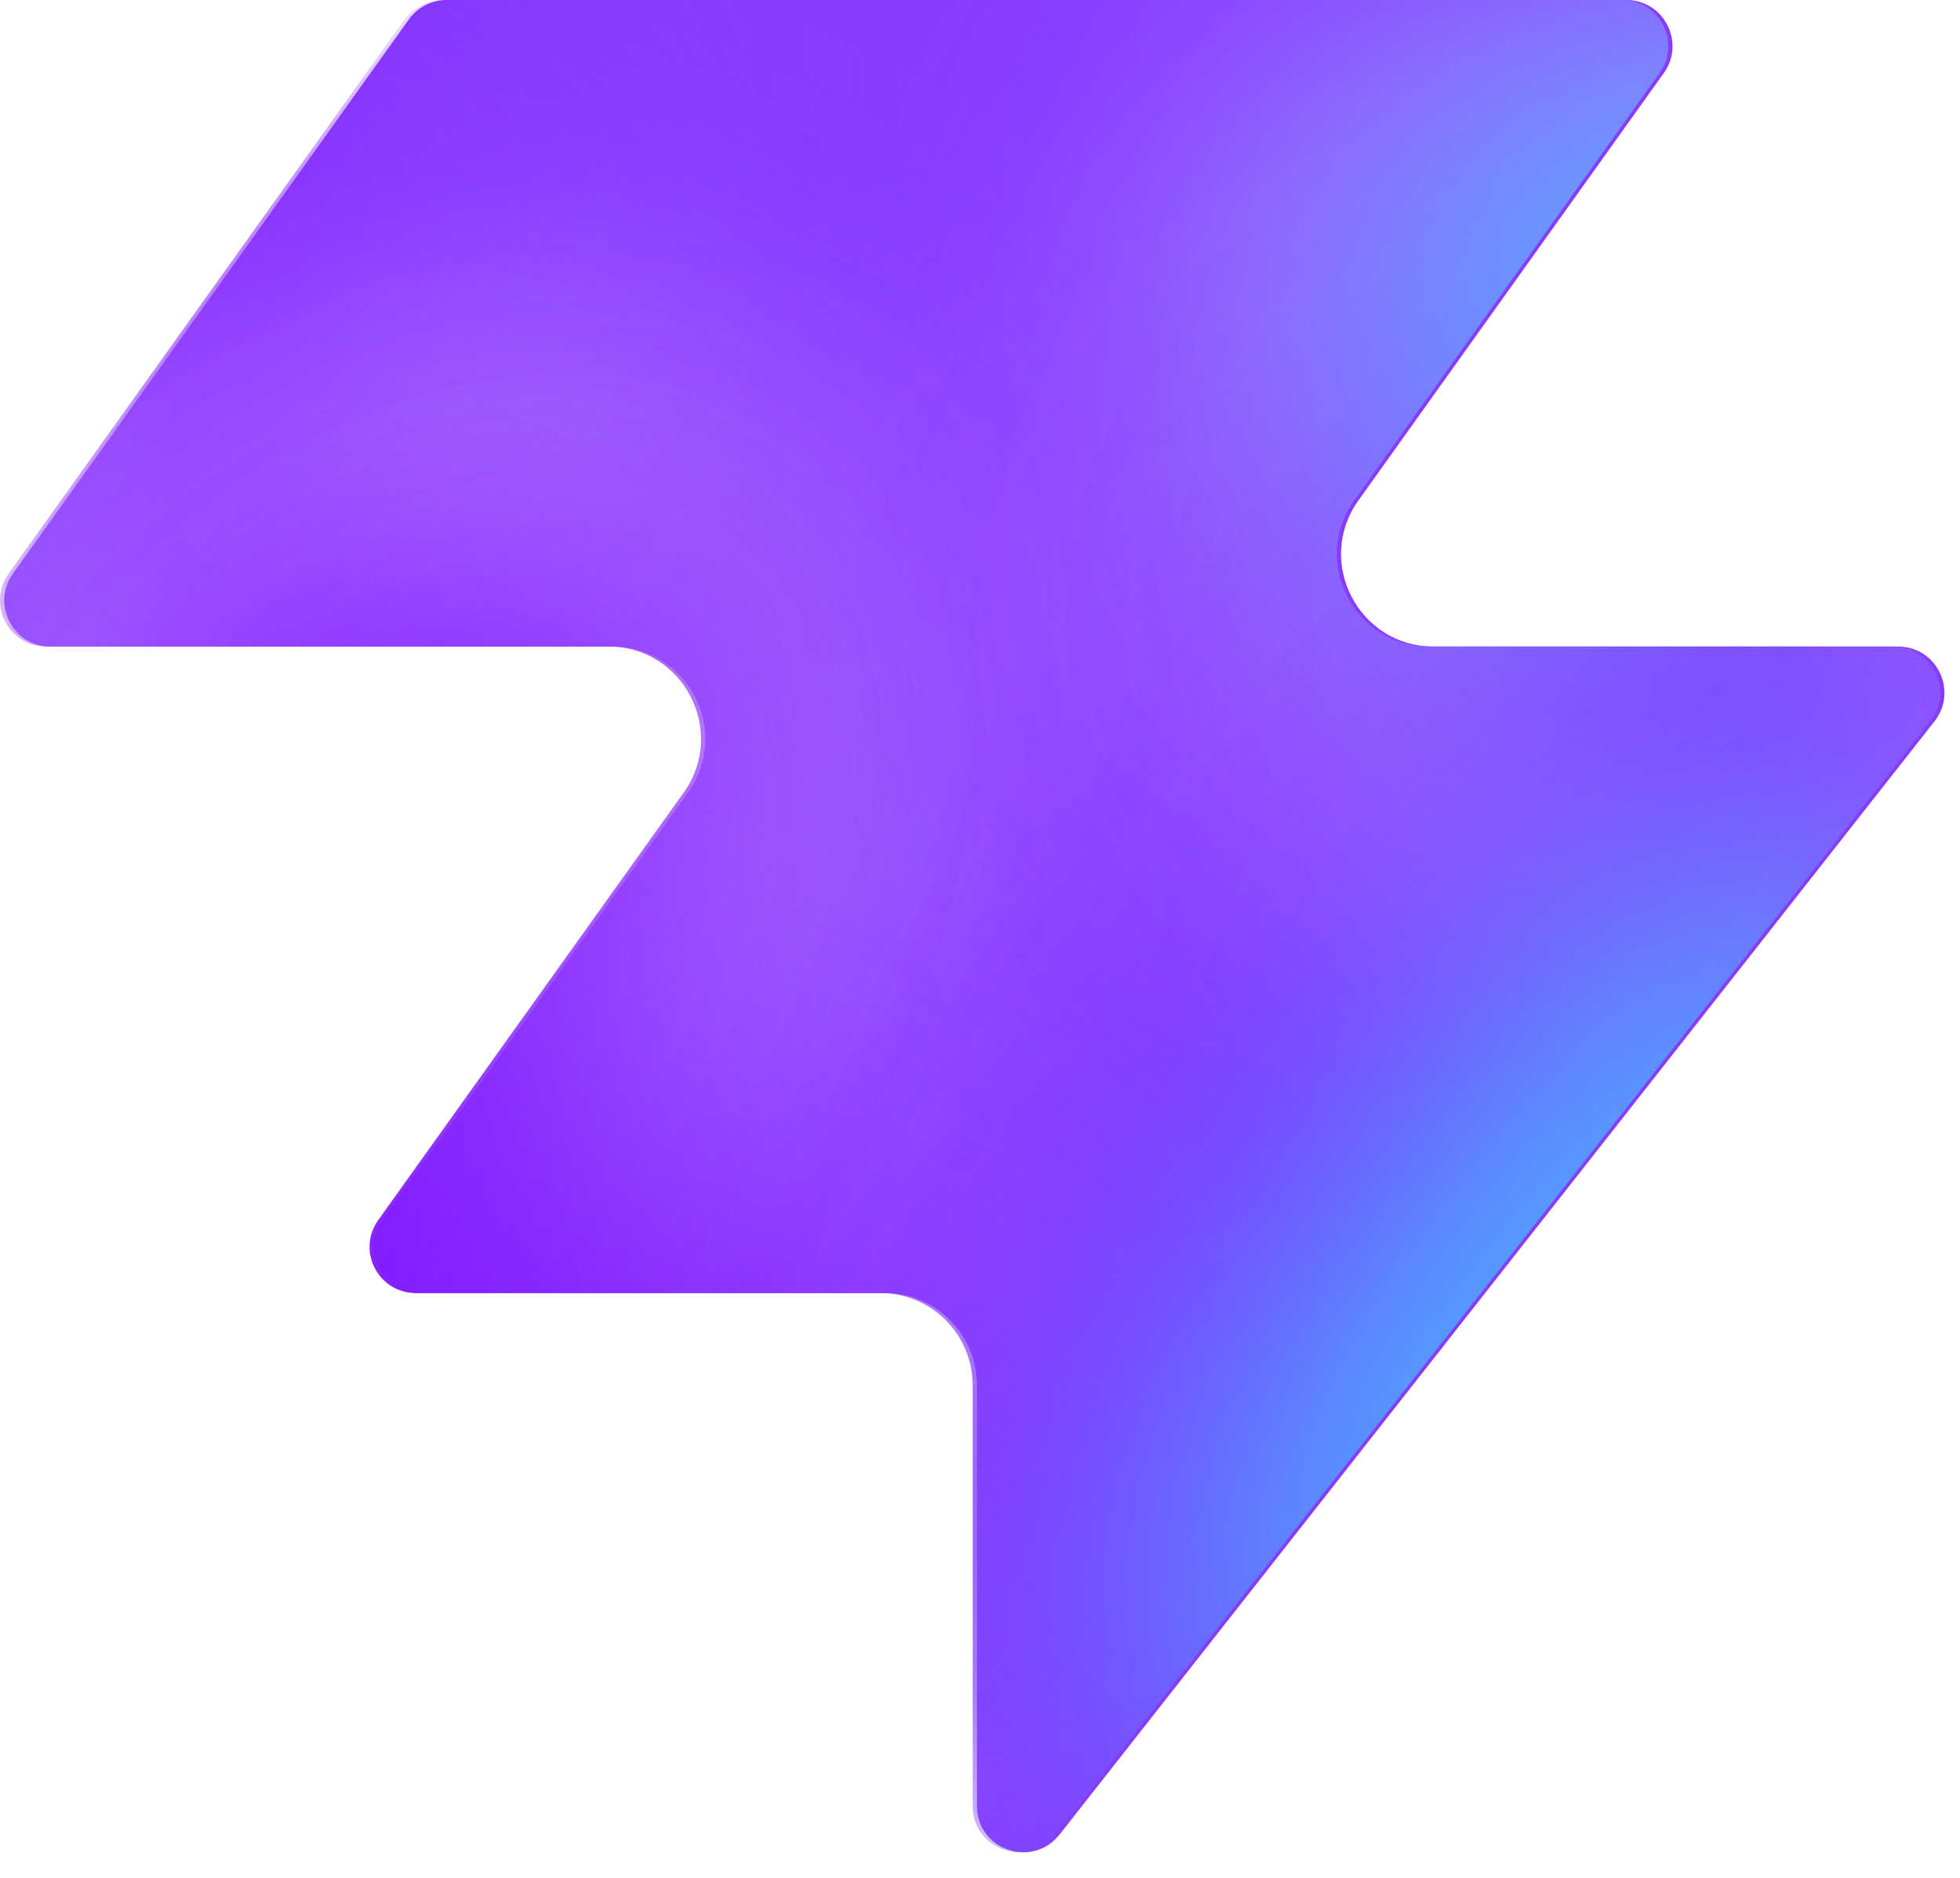
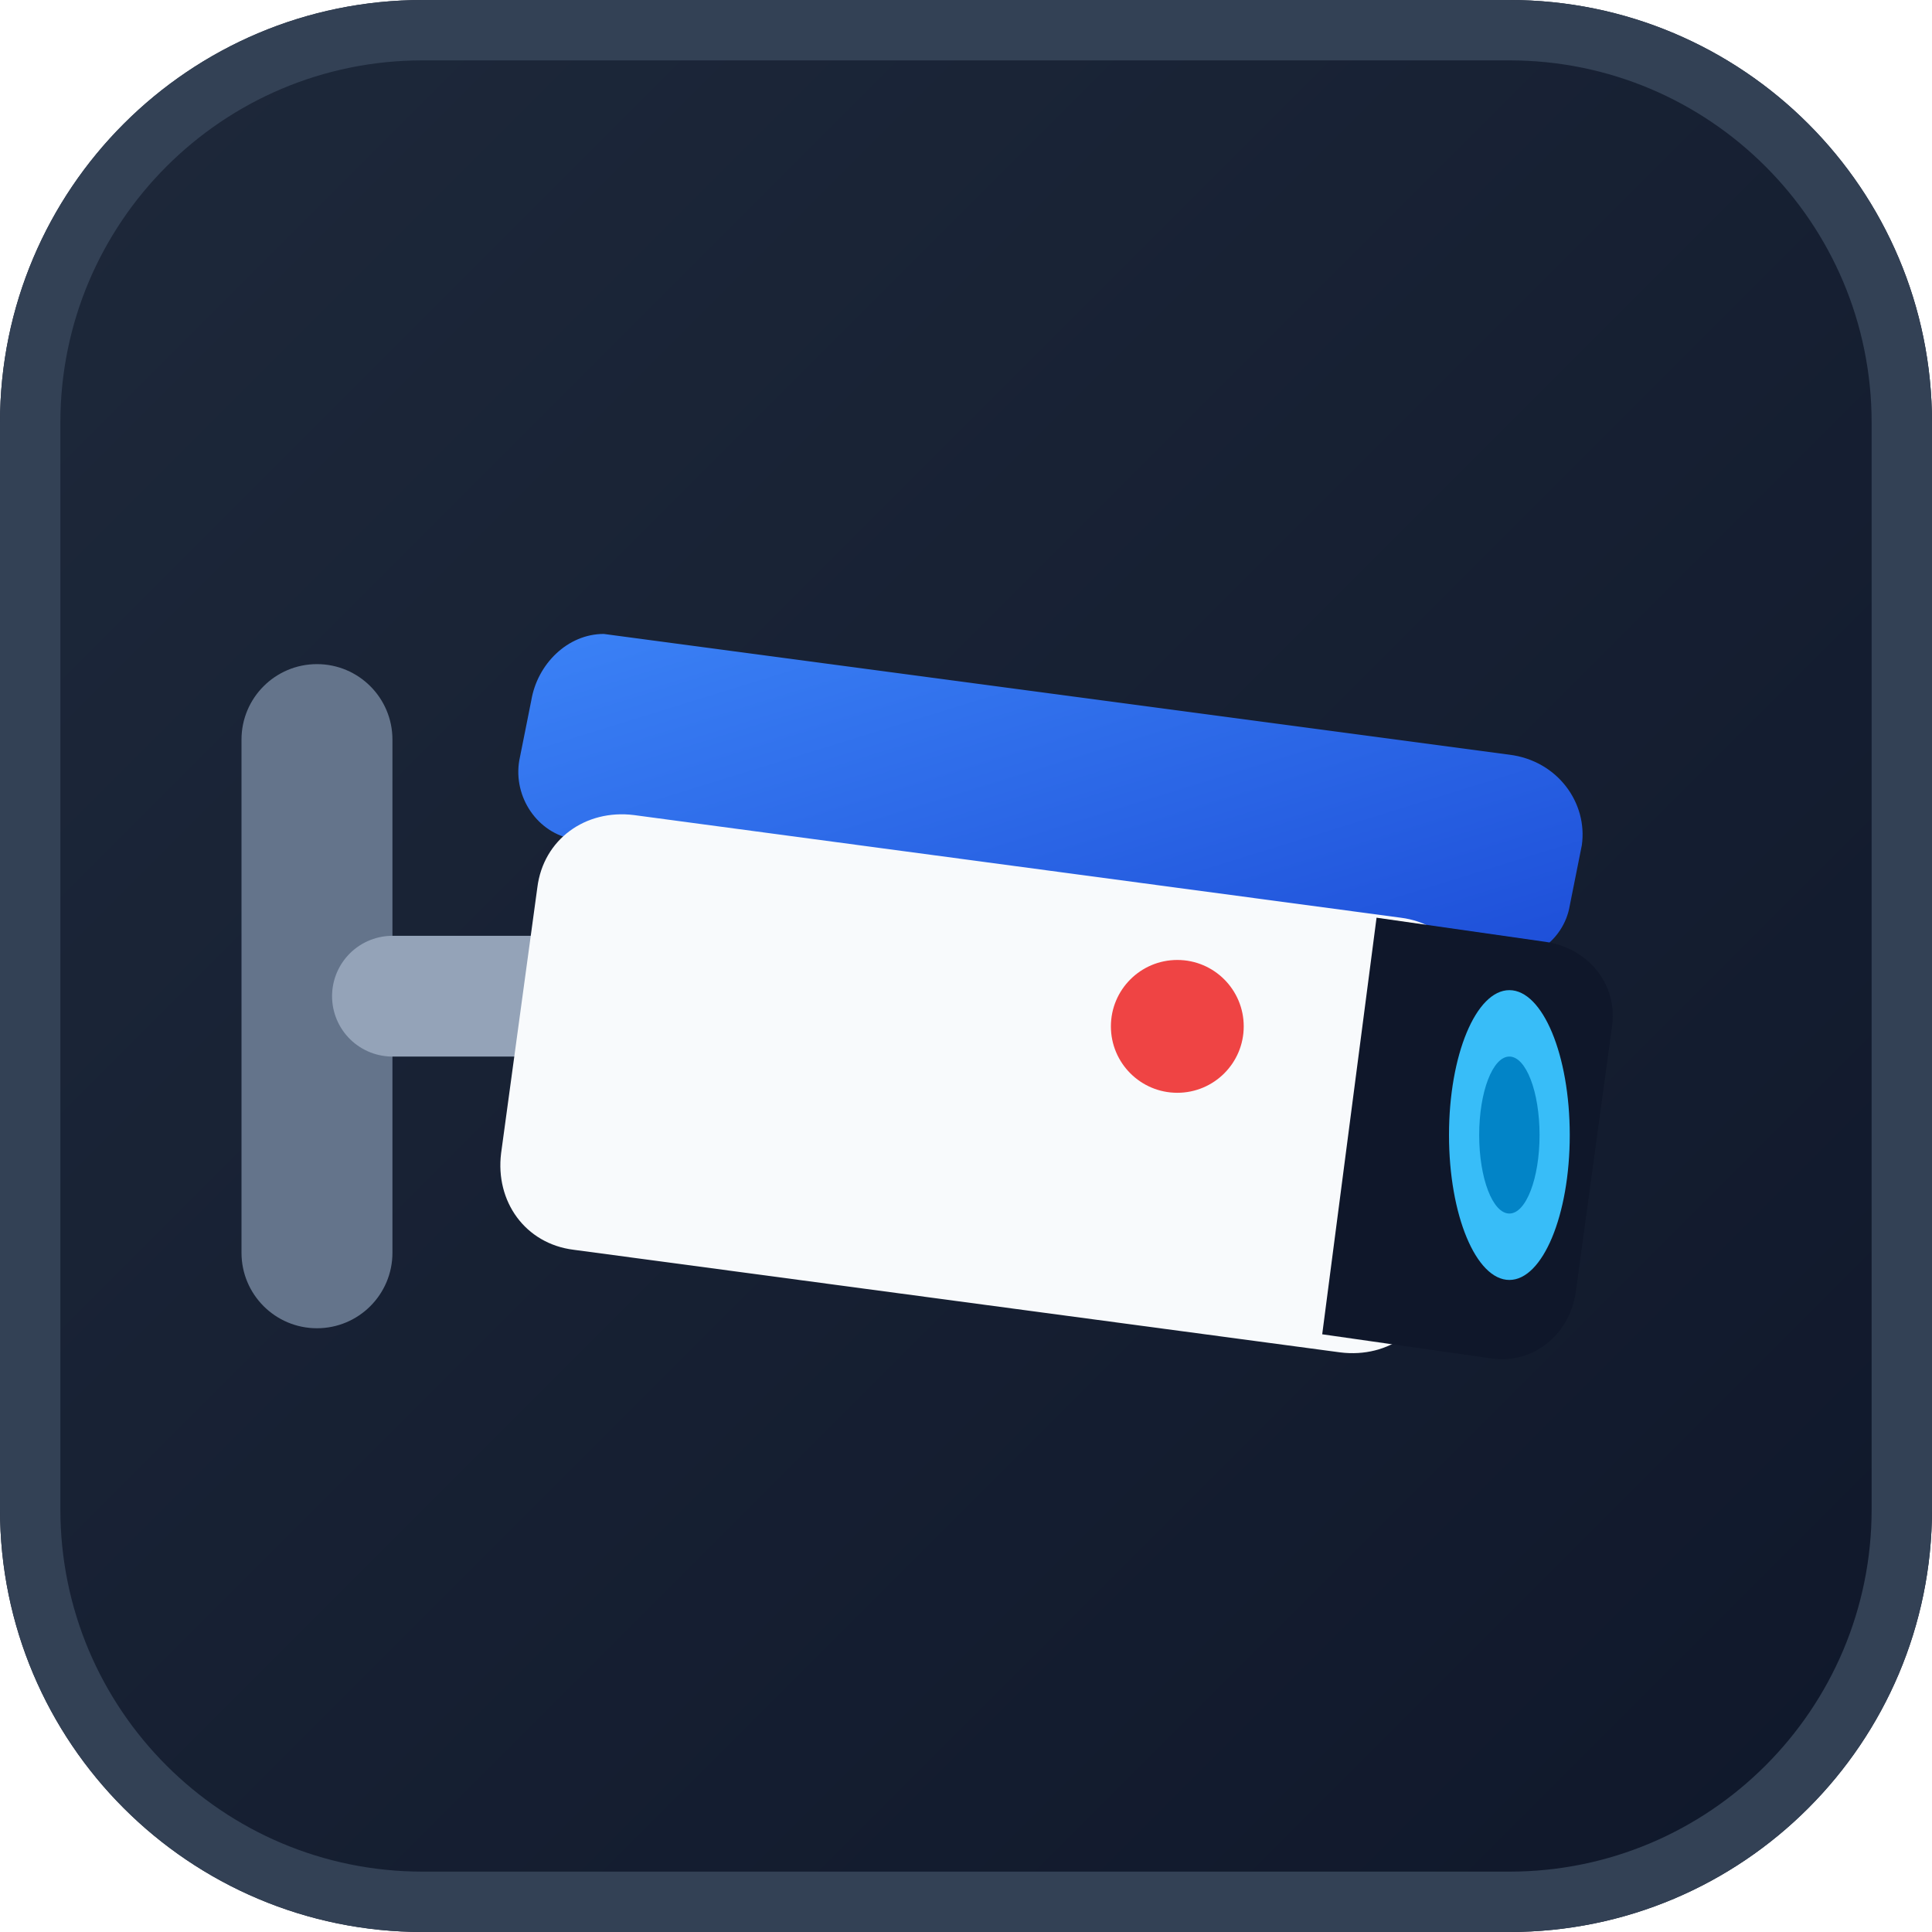
- <svg xmlns="http://www.w3.org/2000/svg" width="48" height="46" fill="none" viewBox="0 0 48 46">
-   <path fill="#863bff" d="M25.946 44.938c-.664.845-2.021.375-2.021-.698V33.937a2.26 2.26 0 0 0-2.262-2.262H10.287c-.92 0-1.456-1.04-.92-1.788l7.48-10.471c1.07-1.497 0-3.578-1.842-3.578H1.237c-.92 0-1.456-1.04-.92-1.788L10.013.474c.214-.297.556-.474.92-.474h28.894c.92 0 1.456 1.04.92 1.788l-7.48 10.471c-1.07 1.498 0 3.579 1.842 3.579h11.377c.943 0 1.473 1.088.89 1.83L25.947 44.94z" style="fill:#863bff;fill:color(display-p3 .525 .23 1);fill-opacity:1" />
-   <mask id="a" width="48" height="46" x="0" y="0" maskUnits="userSpaceOnUse" style="mask-type:alpha">
-     <path fill="#000" d="M25.842 44.938c-.664.844-2.021.375-2.021-.698V33.937a2.26 2.26 0 0 0-2.262-2.262H10.183c-.92 0-1.456-1.04-.92-1.788l7.48-10.471c1.07-1.498 0-3.579-1.842-3.579H1.133c-.92 0-1.456-1.04-.92-1.787L9.91.473c.214-.297.556-.474.92-.474h28.894c.92 0 1.456 1.04.92 1.788l-7.48 10.471c-1.07 1.498 0 3.578 1.842 3.578h11.377c.943 0 1.473 1.088.89 1.832L25.843 44.94z" style="fill:#000;fill-opacity:1" />
-   </mask>
-   <g mask="url(#a)">
-     <g filter="url(#b)">
-       <ellipse cx="5.508" cy="14.704" fill="#ede6ff" rx="5.508" ry="14.704" style="fill:#ede6ff;fill:color(display-p3 .927 .903 1);fill-opacity:1" transform="matrix(.00324 1 1 -.00324 -4.47 31.516)" />
-     </g>
-     <g filter="url(#c)">
-       <ellipse cx="10.399" cy="29.851" fill="#ede6ff" rx="10.399" ry="29.851" style="fill:#ede6ff;fill:color(display-p3 .927 .903 1);fill-opacity:1" transform="matrix(.00324 1 1 -.00324 -39.328 7.883)" />
-     </g>
-     <g filter="url(#d)">
-       <ellipse cx="5.508" cy="30.487" fill="#7e14ff" rx="5.508" ry="30.487" style="fill:#7e14ff;fill:color(display-p3 .492 .077 1);fill-opacity:1" transform="rotate(89.814 -25.913 -14.639)scale(1 -1)" />
-     </g>
-     <g filter="url(#e)">
-       <ellipse cx="5.508" cy="30.599" fill="#7e14ff" rx="5.508" ry="30.599" style="fill:#7e14ff;fill:color(display-p3 .492 .077 1);fill-opacity:1" transform="rotate(89.814 -32.644 -3.334)scale(1 -1)" />
-     </g>
-     <g filter="url(#f)">
-       <ellipse cx="5.508" cy="30.599" fill="#7e14ff" rx="5.508" ry="30.599" style="fill:#7e14ff;fill:color(display-p3 .492 .077 1);fill-opacity:1" transform="matrix(.00324 1 1 -.00324 -34.34 30.47)" />
-     </g>
-     <g filter="url(#g)">
-       <ellipse cx="14.072" cy="22.078" fill="#ede6ff" rx="14.072" ry="22.078" style="fill:#ede6ff;fill:color(display-p3 .927 .903 1);fill-opacity:1" transform="rotate(93.35 24.506 48.493)scale(-1 1)" />
-     </g>
-     <g filter="url(#h)">
-       <ellipse cx="3.47" cy="21.501" fill="#7e14ff" rx="3.47" ry="21.501" style="fill:#7e14ff;fill:color(display-p3 .492 .077 1);fill-opacity:1" transform="rotate(89.009 28.708 47.59)scale(-1 1)" />
-     </g>
-     <g filter="url(#i)">
-       <ellipse cx="3.47" cy="21.501" fill="#7e14ff" rx="3.47" ry="21.501" style="fill:#7e14ff;fill:color(display-p3 .492 .077 1);fill-opacity:1" transform="rotate(89.009 28.708 47.59)scale(-1 1)" />
-     </g>
-     <g filter="url(#j)">
-       <ellipse cx=".387" cy="8.972" fill="#7e14ff" rx="4.407" ry="29.108" style="fill:#7e14ff;fill:color(display-p3 .492 .077 1);fill-opacity:1" transform="rotate(39.51 .387 8.972)" />
-     </g>
-     <g filter="url(#k)">
-       <ellipse cx="47.523" cy="-6.092" fill="#7e14ff" rx="4.407" ry="29.108" style="fill:#7e14ff;fill:color(display-p3 .492 .077 1);fill-opacity:1" transform="rotate(37.892 47.523 -6.092)" />
-     </g>
-     <g filter="url(#l)">
-       <ellipse cx="41.412" cy="6.333" fill="#47bfff" rx="5.971" ry="9.665" style="fill:#47bfff;fill:color(display-p3 .28 .748 1);fill-opacity:1" transform="rotate(37.892 41.412 6.333)" />
-     </g>
-     <g filter="url(#m)">
-       <ellipse cx="-1.879" cy="38.332" fill="#7e14ff" rx="4.407" ry="29.108" style="fill:#7e14ff;fill:color(display-p3 .492 .077 1);fill-opacity:1" transform="rotate(37.892 -1.88 38.332)" />
-     </g>
-     <g filter="url(#n)">
-       <ellipse cx="-1.879" cy="38.332" fill="#7e14ff" rx="4.407" ry="29.108" style="fill:#7e14ff;fill:color(display-p3 .492 .077 1);fill-opacity:1" transform="rotate(37.892 -1.88 38.332)" />
-     </g>
-     <g filter="url(#o)">
-       <ellipse cx="35.651" cy="29.907" fill="#7e14ff" rx="4.407" ry="29.108" style="fill:#7e14ff;fill:color(display-p3 .492 .077 1);fill-opacity:1" transform="rotate(37.892 35.651 29.907)" />
-     </g>
-     <g filter="url(#p)">
-       <ellipse cx="38.418" cy="32.4" fill="#47bfff" rx="5.971" ry="15.297" style="fill:#47bfff;fill:color(display-p3 .28 .748 1);fill-opacity:1" transform="rotate(37.892 38.418 32.4)" />
-     </g>
-   </g>
+ <svg xmlns="http://www.w3.org/2000/svg" viewBox="0 0 32 32" width="32" height="32" fill="none">
  <defs>
-     <filter id="b" width="60.045" height="41.654" x="-19.77" y="16.149" color-interpolation-filters="sRGB" filterUnits="userSpaceOnUse">
-       <feFlood flood-opacity="0" result="BackgroundImageFix" />
-       <feBlend in="SourceGraphic" in2="BackgroundImageFix" result="shape" />
-       <feGaussianBlur result="effect1_foregroundBlur_2002_17158" stdDeviation="7.659" />
-     </filter>
-     <filter id="c" width="90.34" height="51.437" x="-54.613" y="-7.533" color-interpolation-filters="sRGB" filterUnits="userSpaceOnUse">
-       <feFlood flood-opacity="0" result="BackgroundImageFix" />
-       <feBlend in="SourceGraphic" in2="BackgroundImageFix" result="shape" />
-       <feGaussianBlur result="effect1_foregroundBlur_2002_17158" stdDeviation="7.659" />
-     </filter>
-     <filter id="d" width="79.355" height="29.4" x="-49.64" y="2.03" color-interpolation-filters="sRGB" filterUnits="userSpaceOnUse">
-       <feFlood flood-opacity="0" result="BackgroundImageFix" />
-       <feBlend in="SourceGraphic" in2="BackgroundImageFix" result="shape" />
-       <feGaussianBlur result="effect1_foregroundBlur_2002_17158" stdDeviation="4.596" />
-     </filter>
-     <filter id="e" width="79.579" height="29.4" x="-45.045" y="20.029" color-interpolation-filters="sRGB" filterUnits="userSpaceOnUse">
-       <feFlood flood-opacity="0" result="BackgroundImageFix" />
-       <feBlend in="SourceGraphic" in2="BackgroundImageFix" result="shape" />
-       <feGaussianBlur result="effect1_foregroundBlur_2002_17158" stdDeviation="4.596" />
-     </filter>
-     <filter id="f" width="79.579" height="29.4" x="-43.513" y="21.178" color-interpolation-filters="sRGB" filterUnits="userSpaceOnUse">
-       <feFlood flood-opacity="0" result="BackgroundImageFix" />
-       <feBlend in="SourceGraphic" in2="BackgroundImageFix" result="shape" />
-       <feGaussianBlur result="effect1_foregroundBlur_2002_17158" stdDeviation="4.596" />
-     </filter>
-     <filter id="g" width="74.749" height="58.852" x="15.756" y="-17.901" color-interpolation-filters="sRGB" filterUnits="userSpaceOnUse">
-       <feFlood flood-opacity="0" result="BackgroundImageFix" />
-       <feBlend in="SourceGraphic" in2="BackgroundImageFix" result="shape" />
-       <feGaussianBlur result="effect1_foregroundBlur_2002_17158" stdDeviation="7.659" />
-     </filter>
-     <filter id="h" width="61.377" height="25.362" x="23.548" y="2.284" color-interpolation-filters="sRGB" filterUnits="userSpaceOnUse">
-       <feFlood flood-opacity="0" result="BackgroundImageFix" />
-       <feBlend in="SourceGraphic" in2="BackgroundImageFix" result="shape" />
-       <feGaussianBlur result="effect1_foregroundBlur_2002_17158" stdDeviation="4.596" />
-     </filter>
-     <filter id="i" width="61.377" height="25.362" x="23.548" y="2.284" color-interpolation-filters="sRGB" filterUnits="userSpaceOnUse">
-       <feFlood flood-opacity="0" result="BackgroundImageFix" />
-       <feBlend in="SourceGraphic" in2="BackgroundImageFix" result="shape" />
-       <feGaussianBlur result="effect1_foregroundBlur_2002_17158" stdDeviation="4.596" />
-     </filter>
-     <filter id="j" width="56.045" height="63.649" x="-27.636" y="-22.853" color-interpolation-filters="sRGB" filterUnits="userSpaceOnUse">
-       <feFlood flood-opacity="0" result="BackgroundImageFix" />
-       <feBlend in="SourceGraphic" in2="BackgroundImageFix" result="shape" />
-       <feGaussianBlur result="effect1_foregroundBlur_2002_17158" stdDeviation="4.596" />
-     </filter>
-     <filter id="k" width="54.814" height="64.646" x="20.116" y="-38.415" color-interpolation-filters="sRGB" filterUnits="userSpaceOnUse">
-       <feFlood flood-opacity="0" result="BackgroundImageFix" />
-       <feBlend in="SourceGraphic" in2="BackgroundImageFix" result="shape" />
-       <feGaussianBlur result="effect1_foregroundBlur_2002_17158" stdDeviation="4.596" />
-     </filter>
-     <filter id="l" width="33.541" height="35.313" x="24.641" y="-11.323" color-interpolation-filters="sRGB" filterUnits="userSpaceOnUse">
-       <feFlood flood-opacity="0" result="BackgroundImageFix" />
-       <feBlend in="SourceGraphic" in2="BackgroundImageFix" result="shape" />
-       <feGaussianBlur result="effect1_foregroundBlur_2002_17158" stdDeviation="4.596" />
-     </filter>
-     <filter id="m" width="54.814" height="64.646" x="-29.286" y="6.009" color-interpolation-filters="sRGB" filterUnits="userSpaceOnUse">
-       <feFlood flood-opacity="0" result="BackgroundImageFix" />
-       <feBlend in="SourceGraphic" in2="BackgroundImageFix" result="shape" />
-       <feGaussianBlur result="effect1_foregroundBlur_2002_17158" stdDeviation="4.596" />
-     </filter>
-     <filter id="n" width="54.814" height="64.646" x="-29.286" y="6.009" color-interpolation-filters="sRGB" filterUnits="userSpaceOnUse">
-       <feFlood flood-opacity="0" result="BackgroundImageFix" />
-       <feBlend in="SourceGraphic" in2="BackgroundImageFix" result="shape" />
-       <feGaussianBlur result="effect1_foregroundBlur_2002_17158" stdDeviation="4.596" />
-     </filter>
-     <filter id="o" width="54.814" height="64.646" x="8.244" y="-2.416" color-interpolation-filters="sRGB" filterUnits="userSpaceOnUse">
-       <feFlood flood-opacity="0" result="BackgroundImageFix" />
-       <feBlend in="SourceGraphic" in2="BackgroundImageFix" result="shape" />
-       <feGaussianBlur result="effect1_foregroundBlur_2002_17158" stdDeviation="4.596" />
-     </filter>
-     <filter id="p" width="39.409" height="43.623" x="18.713" y="10.588" color-interpolation-filters="sRGB" filterUnits="userSpaceOnUse">
-       <feFlood flood-opacity="0" result="BackgroundImageFix" />
-       <feBlend in="SourceGraphic" in2="BackgroundImageFix" result="shape" />
-       <feGaussianBlur result="effect1_foregroundBlur_2002_17158" stdDeviation="4.596" />
-     </filter>
+     <linearGradient id="cctv-bg" x1="0%" y1="0%" x2="100%" y2="100%">
+       <stop offset="0%" stop-color="#1e293b" />
+       <stop offset="100%" stop-color="#0f172a" />
+     </linearGradient>
+     <linearGradient id="cctv-blue" x1="0%" y1="0%" x2="100%" y2="100%">
+       <stop offset="0%" stop-color="#3b82f6" />
+       <stop offset="100%" stop-color="#1d4ed8" />
+     </linearGradient>
  </defs>
+   <rect width="32" height="32" rx="7" fill="url(#cctv-bg)" />
+   <rect x="0.5" y="0.5" width="31" height="31" rx="6.5" stroke="#334155" stroke-width="1" />
+   <rect x="4" y="11" width="2.5" height="11" rx="1.25" fill="#64748b" />
+   <path d="M6.5 16.5H10.5L14 19.5" stroke="#94a3b8" stroke-width="2" stroke-linecap="round" stroke-linejoin="round" />
+   <path d="M10 10.5L25 12.5C25.8 12.6 26.3 13.3 26.2 14L26 15C25.9 15.6 25.3 16 24.7 15.9L9.5 13.9C8.9 13.8 8.5 13.2 8.6 12.6L8.8 11.6C8.9 11 9.4 10.5 10 10.5Z" fill="url(#cctv-blue)" />
+   <path d="M10.5 13.5L23.2 15.2C24 15.3 24.5 16 24.4 16.8L23.8 21.2C23.7 22 23 22.5 22.2 22.4L9.5 20.7C8.7 20.6 8.2 19.9 8.3 19.1L8.9 14.7C9 13.9 9.7 13.4 10.5 13.5Z" fill="#f8fafc" />
+   <path d="M22.8 15.2L25.6 15.6C26.3 15.7 26.8 16.3 26.7 17L26.1 21.4C26 22.1 25.4 22.6 24.7 22.5L21.9 22.1" fill="#0f172a" />
+   <ellipse cx="25" cy="18.8" rx="1" ry="2.4" fill="#38bdf8" />
+   <ellipse cx="25" cy="18.8" rx="0.5" ry="1.3" fill="#0284c7" />
+   <circle cx="19.5" cy="17" r="1.1" fill="#ef4444" />
</svg>
